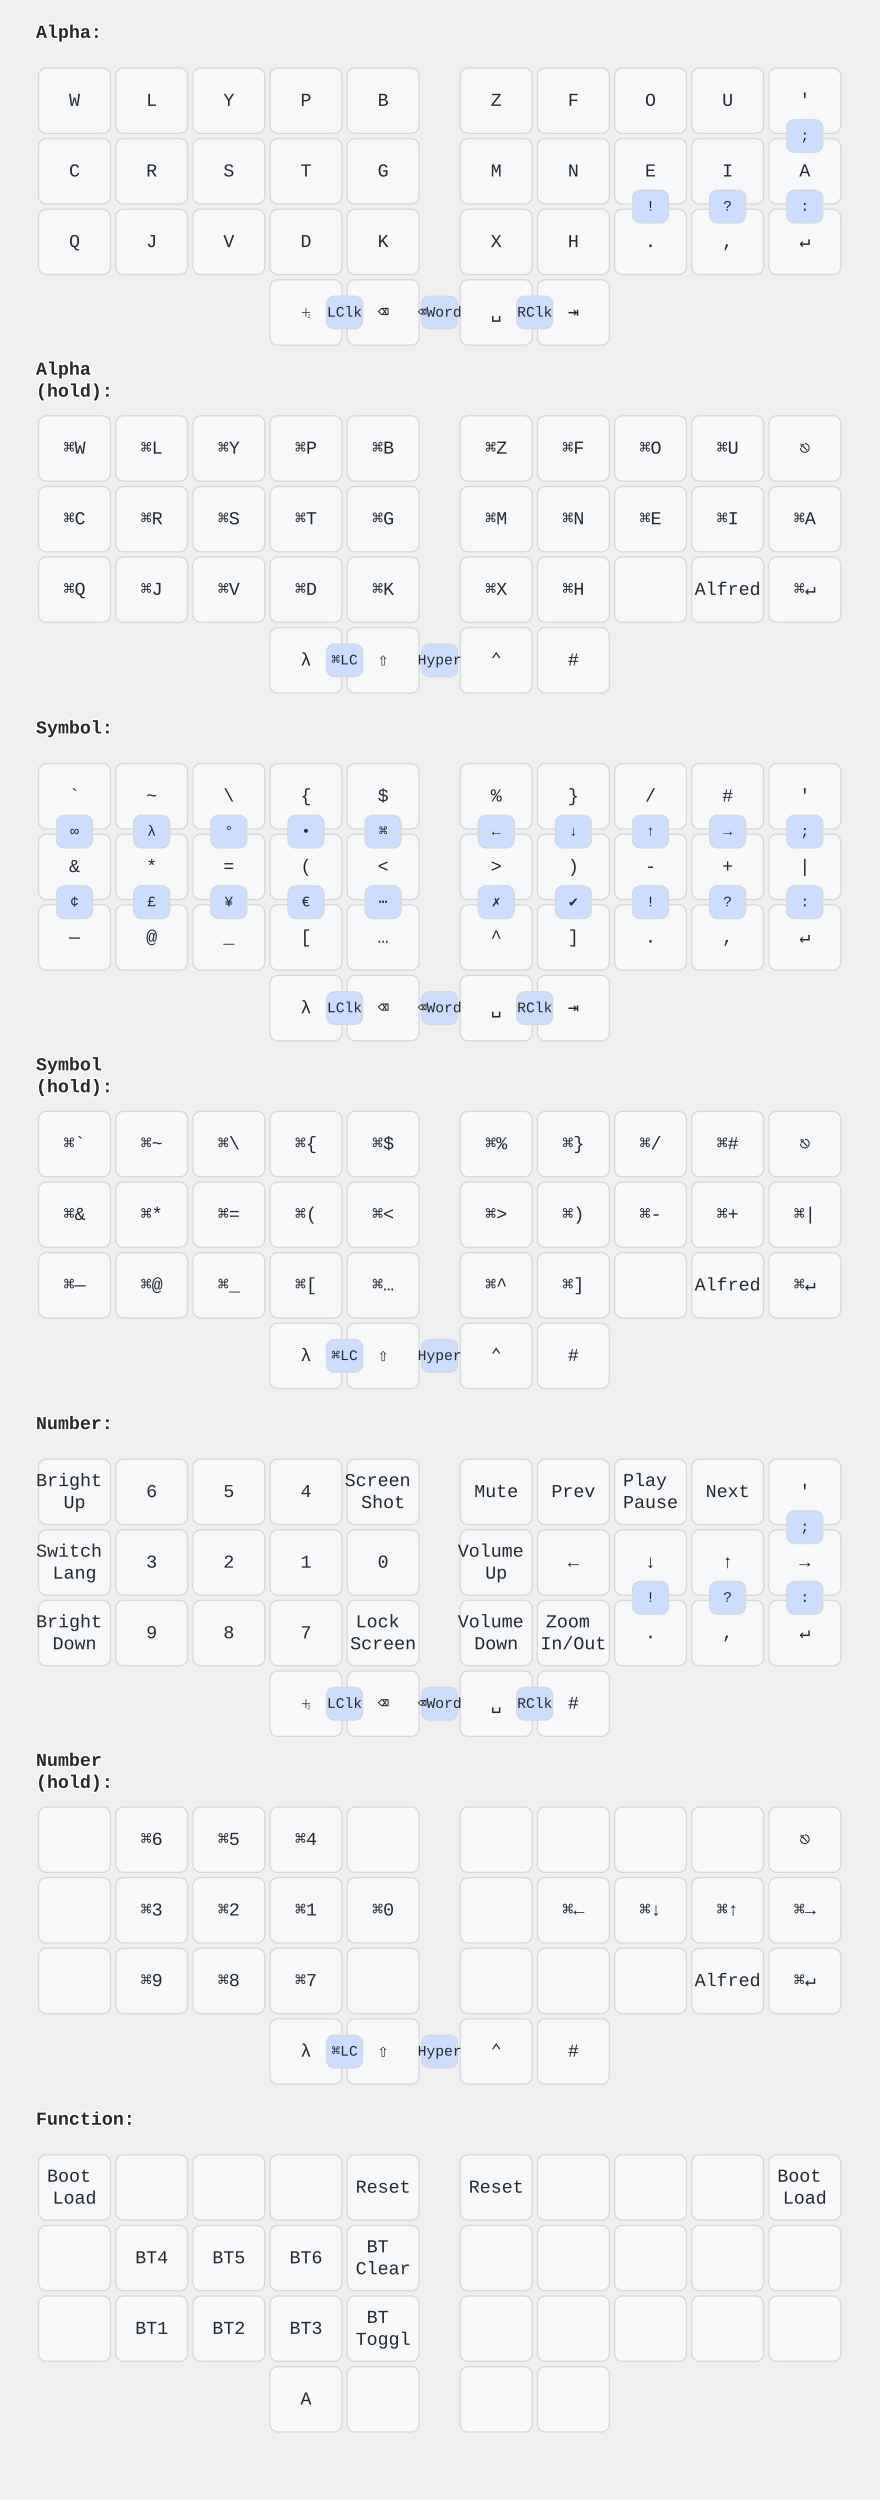
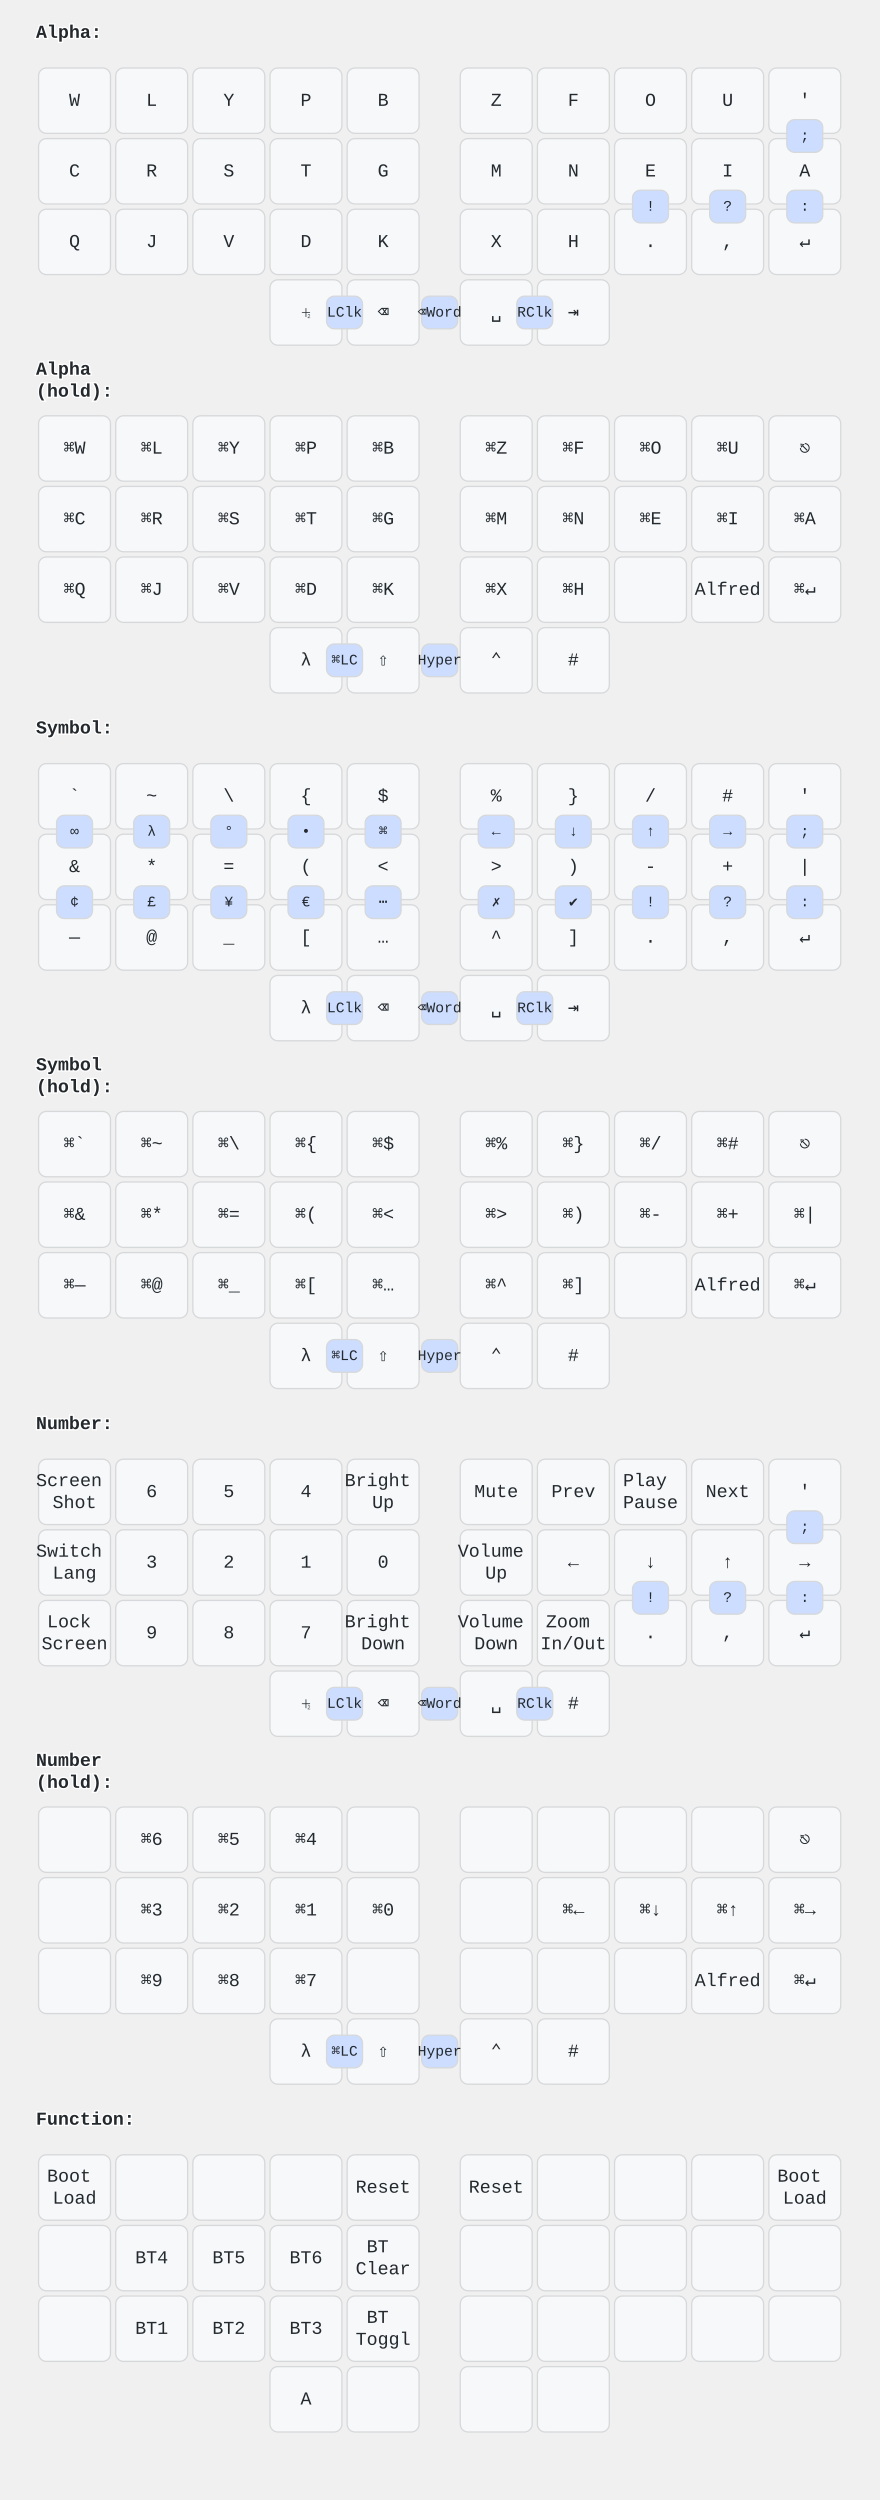
<svg xmlns="http://www.w3.org/2000/svg" width="672.5" height="1912" viewBox="0 0 672.5 1912">
  <style>
    svg {
        font-family: Menlo,SFMono-Regular,Consolas,Liberation Mono,monospace;
        font-size: 14px;
        font-kerning: normal;
        text-rendering: optimizeLegibility;
        fill: #24292e;
    }

    rect {
        fill: #f6f8fa;
        stroke: #d6d8da;
        stroke-width: 1;
    }

    .held {
        fill: #fdd;
    }

    .combo {
        fill: #cdf;
    }

    .ghost {
        fill: #ddd;
    }

    text {
        text-anchor: middle;
        dominant-baseline: middle;
    }

    .label {
        font-weight: bold;
        text-anchor: start;
        stroke: white;
        stroke-width: 2;
        paint-order: stroke;
    }

    .small {
        font-size: 80%;
    }
</style>
  <text x="27.5" y="25.0" class="label">Alpha:</text>
  <rect rx="6" ry="6" x="29.5" y="52" width="55" height="50" />
  <text x="57.0" y="77.0">W</text>
  <rect rx="6" ry="6" x="88.5" y="52" width="55" height="50" />
  <text x="116.0" y="77.0">L</text>
  <rect rx="6" ry="6" x="147.5" y="52" width="55" height="50" />
  <text x="175.0" y="77.0">Y</text>
  <rect rx="6" ry="6" x="206.5" y="52" width="55" height="50" />
  <text x="234.0" y="77.0">P</text>
  <rect rx="6" ry="6" x="265.5" y="52" width="55" height="50" />
  <text x="293.0" y="77.0">B</text>
  <rect rx="6" ry="6" x="29.5" y="106" width="55" height="50" />
  <text x="57.0" y="131.0">C</text>
  <rect rx="6" ry="6" x="88.5" y="106" width="55" height="50" />
  <text x="116.0" y="131.0">R</text>
  <rect rx="6" ry="6" x="147.5" y="106" width="55" height="50" />
  <text x="175.0" y="131.0">S</text>
  <rect rx="6" ry="6" x="206.5" y="106" width="55" height="50" />
  <text x="234.0" y="131.0">T</text>
  <rect rx="6" ry="6" x="265.5" y="106" width="55" height="50" />
  <text x="293.0" y="131.0">G</text>
  <rect rx="6" ry="6" x="29.5" y="160" width="55" height="50" />
  <text x="57.0" y="185.0">Q</text>
  <rect rx="6" ry="6" x="88.5" y="160" width="55" height="50" />
  <text x="116.0" y="185.0">J</text>
  <rect rx="6" ry="6" x="147.5" y="160" width="55" height="50" />
  <text x="175.0" y="185.0">V</text>
  <rect rx="6" ry="6" x="206.5" y="160" width="55" height="50" />
  <text x="234.0" y="185.0">D</text>
  <rect rx="6" ry="6" x="265.5" y="160" width="55" height="50" />
  <text x="293.0" y="185.0">K</text>
  <rect rx="6" ry="6" x="352.0" y="52" width="55" height="50" />
  <text x="379.5" y="77.0">Z</text>
  <rect rx="6" ry="6" x="411.0" y="52" width="55" height="50" />
  <text x="438.5" y="77.0">F</text>
  <rect rx="6" ry="6" x="470.0" y="52" width="55" height="50" />
  <text x="497.5" y="77.0">O</text>
  <rect rx="6" ry="6" x="529.0" y="52" width="55" height="50" />
  <text x="556.5" y="77.0">U</text>
  <rect rx="6" ry="6" x="588.0" y="52" width="55" height="50" />
  <text x="615.5" y="77.0">'</text>
  <rect rx="6" ry="6" x="352.0" y="106" width="55" height="50" />
  <text x="379.5" y="131.0">M</text>
  <rect rx="6" ry="6" x="411.0" y="106" width="55" height="50" />
  <text x="438.5" y="131.0">N</text>
  <rect rx="6" ry="6" x="470.0" y="106" width="55" height="50" />
  <text x="497.5" y="131.0">E</text>
  <rect rx="6" ry="6" x="529.0" y="106" width="55" height="50" />
  <text x="556.5" y="131.0">I</text>
  <rect rx="6" ry="6" x="588.0" y="106" width="55" height="50" />
  <text x="615.5" y="131.0">A</text>
  <rect rx="6" ry="6" x="352.0" y="160" width="55" height="50" />
  <text x="379.5" y="185.0">X</text>
  <rect rx="6" ry="6" x="411.0" y="160" width="55" height="50" />
  <text x="438.5" y="185.0">H</text>
  <rect rx="6" ry="6" x="470.0" y="160" width="55" height="50" />
  <text x="497.5" y="185.0">.</text>
  <rect rx="6" ry="6" x="529.0" y="160" width="55" height="50" />
  <text x="556.5" y="185.0">,</text>
  <rect rx="6" ry="6" x="588.0" y="160" width="55" height="50" />
  <text x="615.5" y="185.0">↵</text>
  <rect rx="6" ry="6" x="206.5" y="214" width="55" height="50" />
  <text x="234.0" y="239.0">⨧</text>
  <rect rx="6" ry="6" x="265.5" y="214" width="55" height="50" />
  <text x="293.0" y="239.0">⌫</text>
  <rect rx="6" ry="6" x="352.0" y="214" width="55" height="50" />
  <text x="379.5" y="239.0">␣</text>
  <rect rx="6" ry="6" x="411.0" y="214" width="55" height="50" />
  <text x="438.5" y="239.0">⇥</text>
  <rect rx="6" ry="6" x="322.5" y="226.5" width="27.5" height="25.0" class="combo" />
  <text x="336.25" y="239.0" class="small">⌫Word</text>
  <rect rx="6" ry="6" x="249.75" y="226.5" width="27.5" height="25.0" class="combo" />
  <text x="263.5" y="239.0" class="small">LClk</text>
  <rect rx="6" ry="6" x="395.25" y="226.5" width="27.5" height="25.0" class="combo" />
  <text x="409.0" y="239.0" class="small">RClk</text>
  <rect rx="6" ry="6" x="483.75" y="145.5" width="27.5" height="25.0" class="combo" />
  <text x="497.5" y="158.0" class="small">!</text>
  <rect rx="6" ry="6" x="542.75" y="145.5" width="27.5" height="25.0" class="combo" />
  <text x="556.5" y="158.0" class="small">?</text>
  <rect rx="6" ry="6" x="601.75" y="145.5" width="27.5" height="25.0" class="combo" />
  <text x="615.5" y="158.0" class="small">:</text>
  <rect rx="6" ry="6" x="601.75" y="91.5" width="27.5" height="25.0" class="combo" />
  <text x="615.5" y="104.0" class="small">;</text>
  <text x="27.5" y="291.0" class="label">
    <tspan x="27.5" dy="-0.6em">Alpha</tspan>
    <tspan x="27.5" dy="1.2em">(hold):</tspan>
  </text>
  <rect rx="6" ry="6" x="29.5" y="318" width="55" height="50" />
  <text x="57.0" y="343.0">⌘W</text>
  <rect rx="6" ry="6" x="88.5" y="318" width="55" height="50" />
  <text x="116.0" y="343.0">⌘L</text>
  <rect rx="6" ry="6" x="147.5" y="318" width="55" height="50" />
  <text x="175.0" y="343.0">⌘Y</text>
  <rect rx="6" ry="6" x="206.5" y="318" width="55" height="50" />
  <text x="234.0" y="343.0">⌘P</text>
  <rect rx="6" ry="6" x="265.5" y="318" width="55" height="50" />
  <text x="293.0" y="343.0">⌘B</text>
  <rect rx="6" ry="6" x="29.5" y="372" width="55" height="50" />
  <text x="57.0" y="397.0">⌘C</text>
  <rect rx="6" ry="6" x="88.5" y="372" width="55" height="50" />
  <text x="116.0" y="397.0">⌘R</text>
  <rect rx="6" ry="6" x="147.5" y="372" width="55" height="50" />
  <text x="175.0" y="397.0">⌘S</text>
  <rect rx="6" ry="6" x="206.5" y="372" width="55" height="50" />
  <text x="234.0" y="397.0">⌘T</text>
  <rect rx="6" ry="6" x="265.5" y="372" width="55" height="50" />
  <text x="293.0" y="397.0">⌘G</text>
  <rect rx="6" ry="6" x="29.5" y="426" width="55" height="50" />
  <text x="57.0" y="451.0">⌘Q</text>
  <rect rx="6" ry="6" x="88.5" y="426" width="55" height="50" />
  <text x="116.0" y="451.0">⌘J</text>
  <rect rx="6" ry="6" x="147.5" y="426" width="55" height="50" />
  <text x="175.0" y="451.0">⌘V</text>
  <rect rx="6" ry="6" x="206.5" y="426" width="55" height="50" />
  <text x="234.0" y="451.0">⌘D</text>
  <rect rx="6" ry="6" x="265.5" y="426" width="55" height="50" />
  <text x="293.0" y="451.0">⌘K</text>
  <rect rx="6" ry="6" x="352.0" y="318" width="55" height="50" />
  <text x="379.5" y="343.0">⌘Z</text>
  <rect rx="6" ry="6" x="411.0" y="318" width="55" height="50" />
  <text x="438.5" y="343.0">⌘F</text>
  <rect rx="6" ry="6" x="470.0" y="318" width="55" height="50" />
  <text x="497.5" y="343.0">⌘O</text>
  <rect rx="6" ry="6" x="529.0" y="318" width="55" height="50" />
  <text x="556.5" y="343.0">⌘U</text>
  <rect rx="6" ry="6" x="588.0" y="318" width="55" height="50" />
  <text x="615.5" y="343.0">⎋</text>
  <rect rx="6" ry="6" x="352.0" y="372" width="55" height="50" />
  <text x="379.5" y="397.0">⌘M</text>
  <rect rx="6" ry="6" x="411.0" y="372" width="55" height="50" />
  <text x="438.5" y="397.0">⌘N</text>
  <rect rx="6" ry="6" x="470.0" y="372" width="55" height="50" />
  <text x="497.5" y="397.0">⌘E</text>
  <rect rx="6" ry="6" x="529.0" y="372" width="55" height="50" />
  <text x="556.5" y="397.0">⌘I</text>
  <rect rx="6" ry="6" x="588.0" y="372" width="55" height="50" />
  <text x="615.5" y="397.0">⌘A</text>
  <rect rx="6" ry="6" x="352.0" y="426" width="55" height="50" />
  <text x="379.5" y="451.0">⌘X</text>
  <rect rx="6" ry="6" x="411.0" y="426" width="55" height="50" />
  <text x="438.5" y="451.0">⌘H</text>
  <rect rx="6" ry="6" x="470.0" y="426" width="55" height="50" />
  <rect rx="6" ry="6" x="529.0" y="426" width="55" height="50" />
  <text x="556.5" y="451.0">Alfred</text>
  <rect rx="6" ry="6" x="588.0" y="426" width="55" height="50" />
  <text x="615.5" y="451.0">⌘↵</text>
  <rect rx="6" ry="6" x="206.5" y="480" width="55" height="50" />
  <text x="234.0" y="505.0">λ</text>
  <rect rx="6" ry="6" x="265.5" y="480" width="55" height="50" />
  <text x="293.0" y="505.0">⇧</text>
  <rect rx="6" ry="6" x="352.0" y="480" width="55" height="50" />
  <text x="379.5" y="505.0">⌃</text>
  <rect rx="6" ry="6" x="411.0" y="480" width="55" height="50" />
  <text x="438.5" y="505.0">#</text>
  <rect rx="6" ry="6" x="322.5" y="492.5" width="27.5" height="25.0" class="combo" />
  <text x="336.25" y="505.0" class="small">Hyper</text>
  <rect rx="6" ry="6" x="249.75" y="492.5" width="27.5" height="25.0" class="combo" />
  <text x="263.5" y="505.0" class="small">⌘LC</text>
  <text x="27.5" y="557.0" class="label">Symbol:</text>
  <rect rx="6" ry="6" x="29.5" y="584" width="55" height="50" />
  <text x="57.0" y="609.0">`</text>
  <rect rx="6" ry="6" x="88.5" y="584" width="55" height="50" />
  <text x="116.0" y="609.0">~</text>
  <rect rx="6" ry="6" x="147.5" y="584" width="55" height="50" />
  <text x="175.0" y="609.0">\</text>
  <rect rx="6" ry="6" x="206.5" y="584" width="55" height="50" />
  <text x="234.0" y="609.0">{</text>
  <rect rx="6" ry="6" x="265.5" y="584" width="55" height="50" />
  <text x="293.0" y="609.0">$</text>
  <rect rx="6" ry="6" x="29.5" y="638" width="55" height="50" />
  <text x="57.0" y="663.0">&amp;</text>
  <rect rx="6" ry="6" x="88.5" y="638" width="55" height="50" />
  <text x="116.0" y="663.0">*</text>
  <rect rx="6" ry="6" x="147.5" y="638" width="55" height="50" />
  <text x="175.0" y="663.0">=</text>
  <rect rx="6" ry="6" x="206.5" y="638" width="55" height="50" />
  <text x="234.0" y="663.0">(</text>
  <rect rx="6" ry="6" x="265.5" y="638" width="55" height="50" />
  <text x="293.0" y="663.0">&lt;</text>
  <rect rx="6" ry="6" x="29.5" y="692" width="55" height="50" />
  <text x="57.0" y="717.0">—</text>
  <rect rx="6" ry="6" x="88.5" y="692" width="55" height="50" />
  <text x="116.0" y="717.0">@</text>
  <rect rx="6" ry="6" x="147.5" y="692" width="55" height="50" />
  <text x="175.0" y="717.0">_</text>
  <rect rx="6" ry="6" x="206.5" y="692" width="55" height="50" />
  <text x="234.0" y="717.0">[</text>
  <rect rx="6" ry="6" x="265.5" y="692" width="55" height="50" />
  <text x="293.0" y="717.0">…</text>
  <rect rx="6" ry="6" x="352.0" y="584" width="55" height="50" />
  <text x="379.5" y="609.0">%</text>
  <rect rx="6" ry="6" x="411.0" y="584" width="55" height="50" />
  <text x="438.5" y="609.0">}</text>
  <rect rx="6" ry="6" x="470.0" y="584" width="55" height="50" />
  <text x="497.5" y="609.0">/</text>
  <rect rx="6" ry="6" x="529.0" y="584" width="55" height="50" />
  <text x="556.5" y="609.0">#</text>
  <rect rx="6" ry="6" x="588.0" y="584" width="55" height="50" />
  <text x="615.5" y="609.0">'</text>
  <rect rx="6" ry="6" x="352.0" y="638" width="55" height="50" />
  <text x="379.5" y="663.0">&gt;</text>
  <rect rx="6" ry="6" x="411.0" y="638" width="55" height="50" />
  <text x="438.5" y="663.0">)</text>
  <rect rx="6" ry="6" x="470.0" y="638" width="55" height="50" />
  <text x="497.5" y="663.0">-</text>
  <rect rx="6" ry="6" x="529.0" y="638" width="55" height="50" />
  <text x="556.5" y="663.0">+</text>
  <rect rx="6" ry="6" x="588.0" y="638" width="55" height="50" />
  <text x="615.5" y="663.0">|</text>
  <rect rx="6" ry="6" x="352.0" y="692" width="55" height="50" />
  <text x="379.5" y="717.0">^</text>
  <rect rx="6" ry="6" x="411.0" y="692" width="55" height="50" />
  <text x="438.5" y="717.0">]</text>
  <rect rx="6" ry="6" x="470.0" y="692" width="55" height="50" />
  <text x="497.5" y="717.0">.</text>
  <rect rx="6" ry="6" x="529.0" y="692" width="55" height="50" />
  <text x="556.5" y="717.0">,</text>
  <rect rx="6" ry="6" x="588.0" y="692" width="55" height="50" />
  <text x="615.5" y="717.0">↵</text>
  <rect rx="6" ry="6" x="206.5" y="746" width="55" height="50" />
  <text x="234.0" y="771.0">λ</text>
  <rect rx="6" ry="6" x="265.5" y="746" width="55" height="50" />
  <text x="293.0" y="771.0">⌫</text>
  <rect rx="6" ry="6" x="352.0" y="746" width="55" height="50" />
  <text x="379.5" y="771.0">␣</text>
  <rect rx="6" ry="6" x="411.0" y="746" width="55" height="50" />
  <text x="438.5" y="771.0">⇥</text>
  <rect rx="6" ry="6" x="322.5" y="758.5" width="27.5" height="25.0" class="combo" />
  <text x="336.25" y="771.0" class="small">⌫Word</text>
  <rect rx="6" ry="6" x="249.75" y="758.5" width="27.5" height="25.0" class="combo" />
  <text x="263.5" y="771.0" class="small">LClk</text>
  <rect rx="6" ry="6" x="395.25" y="758.5" width="27.5" height="25.0" class="combo" />
  <text x="409.0" y="771.0" class="small">RClk</text>
  <rect rx="6" ry="6" x="483.75" y="677.5" width="27.5" height="25.0" class="combo" />
  <text x="497.5" y="690.0" class="small">!</text>
  <rect rx="6" ry="6" x="542.75" y="677.5" width="27.5" height="25.0" class="combo" />
  <text x="556.5" y="690.0" class="small">?</text>
  <rect rx="6" ry="6" x="601.75" y="677.5" width="27.5" height="25.0" class="combo" />
  <text x="615.5" y="690.0" class="small">:</text>
  <rect rx="6" ry="6" x="601.75" y="623.5" width="27.5" height="25.0" class="combo" />
  <text x="615.5" y="636.0" class="small">;</text>
  <rect rx="6" ry="6" x="43.25" y="677.5" width="27.5" height="25.0" class="combo" />
  <text x="57.0" y="690.0" class="small">¢</text>
  <rect rx="6" ry="6" x="102.25" y="677.5" width="27.5" height="25.0" class="combo" />
  <text x="116.0" y="690.0" class="small">£</text>
  <rect rx="6" ry="6" x="161.25" y="677.5" width="27.5" height="25.0" class="combo" />
  <text x="175.0" y="690.0" class="small">¥</text>
  <rect rx="6" ry="6" x="220.25" y="677.5" width="27.5" height="25.0" class="combo" />
  <text x="234.0" y="690.0" class="small">€</text>
  <rect rx="6" ry="6" x="279.25" y="677.5" width="27.5" height="25.0" class="combo" />
  <text x="293.0" y="690.0" class="small">⋯</text>
  <rect rx="6" ry="6" x="220.25" y="623.5" width="27.5" height="25.0" class="combo" />
  <text x="234.0" y="636.0" class="small">•</text>
  <rect rx="6" ry="6" x="161.25" y="623.5" width="27.5" height="25.0" class="combo" />
  <text x="175.0" y="636.0" class="small">°</text>
  <rect rx="6" ry="6" x="43.25" y="623.5" width="27.5" height="25.0" class="combo" />
  <text x="57.0" y="636.0" class="small">∞</text>
  <rect rx="6" ry="6" x="102.25" y="623.5" width="27.5" height="25.0" class="combo" />
  <text x="116.0" y="636.0" class="small">λ</text>
  <rect rx="6" ry="6" x="279.25" y="623.5" width="27.5" height="25.0" class="combo" />
  <text x="293.0" y="636.0" class="small">⌘</text>
  <rect rx="6" ry="6" x="365.75" y="677.5" width="27.5" height="25.0" class="combo" />
  <text x="379.5" y="690.0" class="small">✗</text>
  <rect rx="6" ry="6" x="424.75" y="677.5" width="27.5" height="25.0" class="combo" />
  <text x="438.5" y="690.0" class="small">✔</text>
  <rect rx="6" ry="6" x="365.75" y="623.5" width="27.5" height="25.0" class="combo" />
  <text x="379.5" y="636.0" class="small">←</text>
  <rect rx="6" ry="6" x="424.75" y="623.5" width="27.5" height="25.0" class="combo" />
  <text x="438.5" y="636.0" class="small">↓</text>
  <rect rx="6" ry="6" x="483.75" y="623.5" width="27.5" height="25.0" class="combo" />
  <text x="497.5" y="636.0" class="small">↑</text>
  <rect rx="6" ry="6" x="542.75" y="623.5" width="27.5" height="25.0" class="combo" />
  <text x="556.5" y="636.0" class="small">→</text>
  <text x="27.5" y="823.0" class="label">
    <tspan x="27.5" dy="-0.6em">Symbol</tspan>
    <tspan x="27.5" dy="1.2em">(hold):</tspan>
  </text>
  <rect rx="6" ry="6" x="29.5" y="850" width="55" height="50" />
  <text x="57.0" y="875.0">⌘`</text>
  <rect rx="6" ry="6" x="88.5" y="850" width="55" height="50" />
  <text x="116.0" y="875.0">⌘~</text>
  <rect rx="6" ry="6" x="147.5" y="850" width="55" height="50" />
  <text x="175.0" y="875.0">⌘\</text>
  <rect rx="6" ry="6" x="206.5" y="850" width="55" height="50" />
  <text x="234.0" y="875.0">⌘{</text>
  <rect rx="6" ry="6" x="265.5" y="850" width="55" height="50" />
  <text x="293.0" y="875.0">⌘$</text>
  <rect rx="6" ry="6" x="29.5" y="904" width="55" height="50" />
  <text x="57.0" y="929.0">⌘&amp;</text>
  <rect rx="6" ry="6" x="88.5" y="904" width="55" height="50" />
  <text x="116.0" y="929.0">⌘*</text>
  <rect rx="6" ry="6" x="147.5" y="904" width="55" height="50" />
  <text x="175.0" y="929.0">⌘=</text>
  <rect rx="6" ry="6" x="206.5" y="904" width="55" height="50" />
  <text x="234.0" y="929.0">⌘(</text>
  <rect rx="6" ry="6" x="265.5" y="904" width="55" height="50" />
  <text x="293.0" y="929.0">⌘&lt;</text>
  <rect rx="6" ry="6" x="29.5" y="958" width="55" height="50" />
  <text x="57.0" y="983.0">⌘—</text>
  <rect rx="6" ry="6" x="88.5" y="958" width="55" height="50" />
  <text x="116.0" y="983.0">⌘@</text>
  <rect rx="6" ry="6" x="147.5" y="958" width="55" height="50" />
  <text x="175.0" y="983.0">⌘_</text>
  <rect rx="6" ry="6" x="206.5" y="958" width="55" height="50" />
  <text x="234.0" y="983.0">⌘[</text>
  <rect rx="6" ry="6" x="265.5" y="958" width="55" height="50" />
  <text x="293.0" y="983.0">⌘…</text>
  <rect rx="6" ry="6" x="352.0" y="850" width="55" height="50" />
  <text x="379.5" y="875.0">⌘%</text>
  <rect rx="6" ry="6" x="411.0" y="850" width="55" height="50" />
  <text x="438.5" y="875.0">⌘}</text>
  <rect rx="6" ry="6" x="470.0" y="850" width="55" height="50" />
  <text x="497.5" y="875.0">⌘/</text>
  <rect rx="6" ry="6" x="529.0" y="850" width="55" height="50" />
  <text x="556.5" y="875.0">⌘#</text>
  <rect rx="6" ry="6" x="588.0" y="850" width="55" height="50" />
  <text x="615.5" y="875.0">⎋</text>
  <rect rx="6" ry="6" x="352.0" y="904" width="55" height="50" />
  <text x="379.5" y="929.0">⌘&gt;</text>
  <rect rx="6" ry="6" x="411.0" y="904" width="55" height="50" />
  <text x="438.5" y="929.0">⌘)</text>
  <rect rx="6" ry="6" x="470.0" y="904" width="55" height="50" />
  <text x="497.5" y="929.0">⌘-</text>
  <rect rx="6" ry="6" x="529.0" y="904" width="55" height="50" />
  <text x="556.5" y="929.0">⌘+</text>
  <rect rx="6" ry="6" x="588.0" y="904" width="55" height="50" />
  <text x="615.5" y="929.0">⌘|</text>
  <rect rx="6" ry="6" x="352.0" y="958" width="55" height="50" />
  <text x="379.5" y="983.0">⌘^</text>
  <rect rx="6" ry="6" x="411.0" y="958" width="55" height="50" />
  <text x="438.5" y="983.0">⌘]</text>
  <rect rx="6" ry="6" x="470.0" y="958" width="55" height="50" />
  <rect rx="6" ry="6" x="529.0" y="958" width="55" height="50" />
  <text x="556.5" y="983.0">Alfred</text>
  <rect rx="6" ry="6" x="588.0" y="958" width="55" height="50" />
  <text x="615.5" y="983.0">⌘↵</text>
  <rect rx="6" ry="6" x="206.5" y="1012" width="55" height="50" />
  <text x="234.0" y="1037.0">λ</text>
  <rect rx="6" ry="6" x="265.5" y="1012" width="55" height="50" />
  <text x="293.0" y="1037.0">⇧</text>
  <rect rx="6" ry="6" x="352.0" y="1012" width="55" height="50" />
  <text x="379.5" y="1037.0">⌃</text>
  <rect rx="6" ry="6" x="411.0" y="1012" width="55" height="50" />
  <text x="438.5" y="1037.0">#</text>
  <rect rx="6" ry="6" x="322.5" y="1024.5" width="27.5" height="25.0" class="combo" />
  <text x="336.25" y="1037.0" class="small">Hyper</text>
  <rect rx="6" ry="6" x="249.75" y="1024.5" width="27.5" height="25.0" class="combo" />
  <text x="263.5" y="1037.0" class="small">⌘LC</text>
  <text x="27.5" y="1089.0" class="label">Number:</text>
  <rect rx="6" ry="6" x="29.5" y="1116" width="55" height="50" />
  <text x="57.0" y="1141.0">
-     <tspan x="57.0" dy="-0.6em">Bright</tspan>
-     <tspan x="57.0" dy="1.2em">Up</tspan>
+     <tspan x="57.0" dy="-0.6em">Screen</tspan>
+     <tspan x="57.0" dy="1.2em">Shot</tspan>
  </text>
  <rect rx="6" ry="6" x="88.5" y="1116" width="55" height="50" />
  <text x="116.0" y="1141.0">6</text>
  <rect rx="6" ry="6" x="147.5" y="1116" width="55" height="50" />
  <text x="175.0" y="1141.0">5</text>
  <rect rx="6" ry="6" x="206.5" y="1116" width="55" height="50" />
  <text x="234.0" y="1141.0">4</text>
  <rect rx="6" ry="6" x="265.5" y="1116" width="55" height="50" />
  <text x="293.0" y="1141.0">
-     <tspan x="293.0" dy="-0.6em">Screen</tspan>
-     <tspan x="293.0" dy="1.2em">Shot</tspan>
+     <tspan x="293.0" dy="-0.6em">Bright</tspan>
+     <tspan x="293.0" dy="1.2em">Up</tspan>
  </text>
  <rect rx="6" ry="6" x="29.5" y="1170" width="55" height="50" />
  <text x="57.0" y="1195.0">
    <tspan x="57.0" dy="-0.6em">Switch</tspan>
    <tspan x="57.0" dy="1.2em">Lang</tspan>
  </text>
  <rect rx="6" ry="6" x="88.5" y="1170" width="55" height="50" />
  <text x="116.0" y="1195.0">3</text>
  <rect rx="6" ry="6" x="147.5" y="1170" width="55" height="50" />
  <text x="175.0" y="1195.0">2</text>
  <rect rx="6" ry="6" x="206.5" y="1170" width="55" height="50" />
  <text x="234.0" y="1195.0">1</text>
  <rect rx="6" ry="6" x="265.5" y="1170" width="55" height="50" />
  <text x="293.0" y="1195.0">0</text>
  <rect rx="6" ry="6" x="29.5" y="1224" width="55" height="50" />
  <text x="57.0" y="1249.0">
-     <tspan x="57.0" dy="-0.6em">Bright</tspan>
-     <tspan x="57.0" dy="1.2em">Down</tspan>
+     <tspan x="57.0" dy="-0.6em">Lock</tspan>
+     <tspan x="57.0" dy="1.2em">Screen</tspan>
  </text>
  <rect rx="6" ry="6" x="88.5" y="1224" width="55" height="50" />
  <text x="116.0" y="1249.0">9</text>
  <rect rx="6" ry="6" x="147.5" y="1224" width="55" height="50" />
  <text x="175.0" y="1249.0">8</text>
  <rect rx="6" ry="6" x="206.5" y="1224" width="55" height="50" />
  <text x="234.0" y="1249.0">7</text>
  <rect rx="6" ry="6" x="265.5" y="1224" width="55" height="50" />
  <text x="293.0" y="1249.0">
-     <tspan x="293.0" dy="-0.6em">Lock</tspan>
-     <tspan x="293.0" dy="1.2em">Screen</tspan>
+     <tspan x="293.0" dy="-0.6em">Bright</tspan>
+     <tspan x="293.0" dy="1.2em">Down</tspan>
  </text>
  <rect rx="6" ry="6" x="352.0" y="1116" width="55" height="50" />
  <text x="379.5" y="1141.0">Mute</text>
  <rect rx="6" ry="6" x="411.0" y="1116" width="55" height="50" />
  <text x="438.5" y="1141.0">Prev</text>
  <rect rx="6" ry="6" x="470.0" y="1116" width="55" height="50" />
  <text x="497.5" y="1141.0">
    <tspan x="497.5" dy="-0.6em">Play</tspan>
    <tspan x="497.5" dy="1.2em">Pause</tspan>
  </text>
  <rect rx="6" ry="6" x="529.0" y="1116" width="55" height="50" />
  <text x="556.5" y="1141.0">Next</text>
  <rect rx="6" ry="6" x="588.0" y="1116" width="55" height="50" />
  <text x="615.5" y="1141.0">'</text>
  <rect rx="6" ry="6" x="352.0" y="1170" width="55" height="50" />
  <text x="379.5" y="1195.0">
    <tspan x="379.5" dy="-0.6em">Volume</tspan>
    <tspan x="379.5" dy="1.2em">Up</tspan>
  </text>
  <rect rx="6" ry="6" x="411.0" y="1170" width="55" height="50" />
  <text x="438.5" y="1195.0">←</text>
  <rect rx="6" ry="6" x="470.0" y="1170" width="55" height="50" />
  <text x="497.5" y="1195.0">↓</text>
  <rect rx="6" ry="6" x="529.0" y="1170" width="55" height="50" />
  <text x="556.5" y="1195.0">↑</text>
  <rect rx="6" ry="6" x="588.0" y="1170" width="55" height="50" />
  <text x="615.5" y="1195.0">→</text>
  <rect rx="6" ry="6" x="352.0" y="1224" width="55" height="50" />
  <text x="379.5" y="1249.0">
    <tspan x="379.5" dy="-0.6em">Volume</tspan>
    <tspan x="379.5" dy="1.2em">Down</tspan>
  </text>
  <rect rx="6" ry="6" x="411.0" y="1224" width="55" height="50" />
  <text x="438.5" y="1249.0">
    <tspan x="438.5" dy="-0.6em">Zoom</tspan>
    <tspan x="438.5" dy="1.2em">In/Out</tspan>
  </text>
  <rect rx="6" ry="6" x="470.0" y="1224" width="55" height="50" />
  <text x="497.5" y="1249.0">.</text>
  <rect rx="6" ry="6" x="529.0" y="1224" width="55" height="50" />
  <text x="556.5" y="1249.0">,</text>
  <rect rx="6" ry="6" x="588.0" y="1224" width="55" height="50" />
  <text x="615.5" y="1249.0">↵</text>
  <rect rx="6" ry="6" x="206.5" y="1278" width="55" height="50" />
  <text x="234.0" y="1303.0">⨧</text>
  <rect rx="6" ry="6" x="265.5" y="1278" width="55" height="50" />
  <text x="293.0" y="1303.0">⌫</text>
  <rect rx="6" ry="6" x="352.0" y="1278" width="55" height="50" />
  <text x="379.5" y="1303.0">␣</text>
  <rect rx="6" ry="6" x="411.0" y="1278" width="55" height="50" />
  <text x="438.5" y="1303.0">#</text>
  <rect rx="6" ry="6" x="322.5" y="1290.5" width="27.5" height="25.0" class="combo" />
  <text x="336.25" y="1303.0" class="small">⌫Word</text>
  <rect rx="6" ry="6" x="249.75" y="1290.5" width="27.5" height="25.0" class="combo" />
  <text x="263.5" y="1303.0" class="small">LClk</text>
  <rect rx="6" ry="6" x="395.25" y="1290.5" width="27.5" height="25.0" class="combo" />
  <text x="409.0" y="1303.0" class="small">RClk</text>
  <rect rx="6" ry="6" x="483.75" y="1209.5" width="27.5" height="25.0" class="combo" />
  <text x="497.5" y="1222.0" class="small">!</text>
  <rect rx="6" ry="6" x="542.75" y="1209.5" width="27.5" height="25.0" class="combo" />
  <text x="556.5" y="1222.0" class="small">?</text>
  <rect rx="6" ry="6" x="601.75" y="1209.5" width="27.5" height="25.0" class="combo" />
  <text x="615.5" y="1222.0" class="small">:</text>
  <rect rx="6" ry="6" x="601.75" y="1155.5" width="27.5" height="25.0" class="combo" />
  <text x="615.5" y="1168.0" class="small">;</text>
  <text x="27.5" y="1355.0" class="label">
    <tspan x="27.5" dy="-0.6em">Number</tspan>
    <tspan x="27.5" dy="1.2em">(hold):</tspan>
  </text>
  <rect rx="6" ry="6" x="29.5" y="1382" width="55" height="50" />
  <rect rx="6" ry="6" x="88.5" y="1382" width="55" height="50" />
  <text x="116.0" y="1407.0">⌘6</text>
  <rect rx="6" ry="6" x="147.5" y="1382" width="55" height="50" />
  <text x="175.0" y="1407.0">⌘5</text>
  <rect rx="6" ry="6" x="206.5" y="1382" width="55" height="50" />
  <text x="234.0" y="1407.0">⌘4</text>
  <rect rx="6" ry="6" x="265.5" y="1382" width="55" height="50" />
  <rect rx="6" ry="6" x="29.5" y="1436" width="55" height="50" />
  <rect rx="6" ry="6" x="88.5" y="1436" width="55" height="50" />
  <text x="116.0" y="1461.0">⌘3</text>
  <rect rx="6" ry="6" x="147.5" y="1436" width="55" height="50" />
  <text x="175.0" y="1461.0">⌘2</text>
  <rect rx="6" ry="6" x="206.5" y="1436" width="55" height="50" />
  <text x="234.0" y="1461.0">⌘1</text>
  <rect rx="6" ry="6" x="265.5" y="1436" width="55" height="50" />
  <text x="293.0" y="1461.0">⌘0</text>
  <rect rx="6" ry="6" x="29.5" y="1490" width="55" height="50" />
  <rect rx="6" ry="6" x="88.5" y="1490" width="55" height="50" />
  <text x="116.0" y="1515.0">⌘9</text>
  <rect rx="6" ry="6" x="147.5" y="1490" width="55" height="50" />
  <text x="175.0" y="1515.0">⌘8</text>
  <rect rx="6" ry="6" x="206.5" y="1490" width="55" height="50" />
  <text x="234.0" y="1515.0">⌘7</text>
  <rect rx="6" ry="6" x="265.5" y="1490" width="55" height="50" />
  <rect rx="6" ry="6" x="352.0" y="1382" width="55" height="50" />
  <rect rx="6" ry="6" x="411.0" y="1382" width="55" height="50" />
  <rect rx="6" ry="6" x="470.0" y="1382" width="55" height="50" />
  <rect rx="6" ry="6" x="529.0" y="1382" width="55" height="50" />
  <rect rx="6" ry="6" x="588.0" y="1382" width="55" height="50" />
  <text x="615.5" y="1407.0">⎋</text>
  <rect rx="6" ry="6" x="352.0" y="1436" width="55" height="50" />
  <rect rx="6" ry="6" x="411.0" y="1436" width="55" height="50" />
  <text x="438.5" y="1461.0">⌘←</text>
  <rect rx="6" ry="6" x="470.0" y="1436" width="55" height="50" />
  <text x="497.5" y="1461.0">⌘↓</text>
  <rect rx="6" ry="6" x="529.0" y="1436" width="55" height="50" />
  <text x="556.5" y="1461.0">⌘↑</text>
  <rect rx="6" ry="6" x="588.0" y="1436" width="55" height="50" />
  <text x="615.5" y="1461.0">⌘→</text>
  <rect rx="6" ry="6" x="352.0" y="1490" width="55" height="50" />
  <rect rx="6" ry="6" x="411.0" y="1490" width="55" height="50" />
  <rect rx="6" ry="6" x="470.0" y="1490" width="55" height="50" />
  <rect rx="6" ry="6" x="529.0" y="1490" width="55" height="50" />
  <text x="556.5" y="1515.0">Alfred</text>
  <rect rx="6" ry="6" x="588.0" y="1490" width="55" height="50" />
  <text x="615.5" y="1515.0">⌘↵</text>
  <rect rx="6" ry="6" x="206.5" y="1544" width="55" height="50" />
  <text x="234.0" y="1569.0">λ</text>
  <rect rx="6" ry="6" x="265.5" y="1544" width="55" height="50" />
  <text x="293.0" y="1569.0">⇧</text>
  <rect rx="6" ry="6" x="352.0" y="1544" width="55" height="50" />
  <text x="379.5" y="1569.0">⌃</text>
  <rect rx="6" ry="6" x="411.0" y="1544" width="55" height="50" />
  <text x="438.5" y="1569.0">#</text>
  <rect rx="6" ry="6" x="322.5" y="1556.5" width="27.5" height="25.0" class="combo" />
  <text x="336.25" y="1569.0" class="small">Hyper</text>
  <rect rx="6" ry="6" x="249.75" y="1556.5" width="27.5" height="25.0" class="combo" />
  <text x="263.5" y="1569.0" class="small">⌘LC</text>
  <text x="27.5" y="1621.0" class="label">Function:</text>
  <rect rx="6" ry="6" x="29.5" y="1648" width="55" height="50" />
  <text x="57.0" y="1673.0">
    <tspan x="57.0" dy="-0.6em">Boot</tspan>
    <tspan x="57.0" dy="1.2em">Load</tspan>
  </text>
  <rect rx="6" ry="6" x="88.5" y="1648" width="55" height="50" />
  <rect rx="6" ry="6" x="147.5" y="1648" width="55" height="50" />
  <rect rx="6" ry="6" x="206.5" y="1648" width="55" height="50" />
  <rect rx="6" ry="6" x="265.5" y="1648" width="55" height="50" />
  <text x="293.0" y="1673.0">Reset</text>
  <rect rx="6" ry="6" x="29.5" y="1702" width="55" height="50" />
  <rect rx="6" ry="6" x="88.5" y="1702" width="55" height="50" />
  <text x="116.0" y="1727.0">BT4</text>
  <rect rx="6" ry="6" x="147.5" y="1702" width="55" height="50" />
  <text x="175.0" y="1727.0">BT5</text>
  <rect rx="6" ry="6" x="206.5" y="1702" width="55" height="50" />
  <text x="234.0" y="1727.0">BT6</text>
  <rect rx="6" ry="6" x="265.5" y="1702" width="55" height="50" />
  <text x="293.0" y="1727.0">
    <tspan x="293.0" dy="-0.6em">BT</tspan>
    <tspan x="293.0" dy="1.2em">Clear</tspan>
  </text>
  <rect rx="6" ry="6" x="29.5" y="1756" width="55" height="50" />
  <rect rx="6" ry="6" x="88.5" y="1756" width="55" height="50" />
  <text x="116.0" y="1781.0">BT1</text>
  <rect rx="6" ry="6" x="147.5" y="1756" width="55" height="50" />
  <text x="175.0" y="1781.0">BT2</text>
  <rect rx="6" ry="6" x="206.5" y="1756" width="55" height="50" />
  <text x="234.0" y="1781.0">BT3</text>
  <rect rx="6" ry="6" x="265.5" y="1756" width="55" height="50" />
  <text x="293.0" y="1781.0">
    <tspan x="293.0" dy="-0.6em">BT</tspan>
    <tspan x="293.0" dy="1.2em">Toggl</tspan>
  </text>
  <rect rx="6" ry="6" x="352.0" y="1648" width="55" height="50" />
  <text x="379.5" y="1673.0">Reset</text>
  <rect rx="6" ry="6" x="411.0" y="1648" width="55" height="50" />
  <rect rx="6" ry="6" x="470.0" y="1648" width="55" height="50" />
  <rect rx="6" ry="6" x="529.0" y="1648" width="55" height="50" />
  <rect rx="6" ry="6" x="588.0" y="1648" width="55" height="50" />
  <text x="615.5" y="1673.0">
    <tspan x="615.5" dy="-0.6em">Boot</tspan>
    <tspan x="615.5" dy="1.2em">Load</tspan>
  </text>
  <rect rx="6" ry="6" x="352.0" y="1702" width="55" height="50" />
  <rect rx="6" ry="6" x="411.0" y="1702" width="55" height="50" />
  <rect rx="6" ry="6" x="470.0" y="1702" width="55" height="50" />
  <rect rx="6" ry="6" x="529.0" y="1702" width="55" height="50" />
  <rect rx="6" ry="6" x="588.0" y="1702" width="55" height="50" />
  <rect rx="6" ry="6" x="352.0" y="1756" width="55" height="50" />
  <rect rx="6" ry="6" x="411.0" y="1756" width="55" height="50" />
  <rect rx="6" ry="6" x="470.0" y="1756" width="55" height="50" />
  <rect rx="6" ry="6" x="529.0" y="1756" width="55" height="50" />
  <rect rx="6" ry="6" x="588.0" y="1756" width="55" height="50" />
  <rect rx="6" ry="6" x="206.5" y="1810" width="55" height="50" />
  <text x="234.0" y="1835.0">A</text>
  <rect rx="6" ry="6" x="265.5" y="1810" width="55" height="50" />
  <rect rx="6" ry="6" x="352.0" y="1810" width="55" height="50" />
  <rect rx="6" ry="6" x="411.0" y="1810" width="55" height="50" />
</svg>
